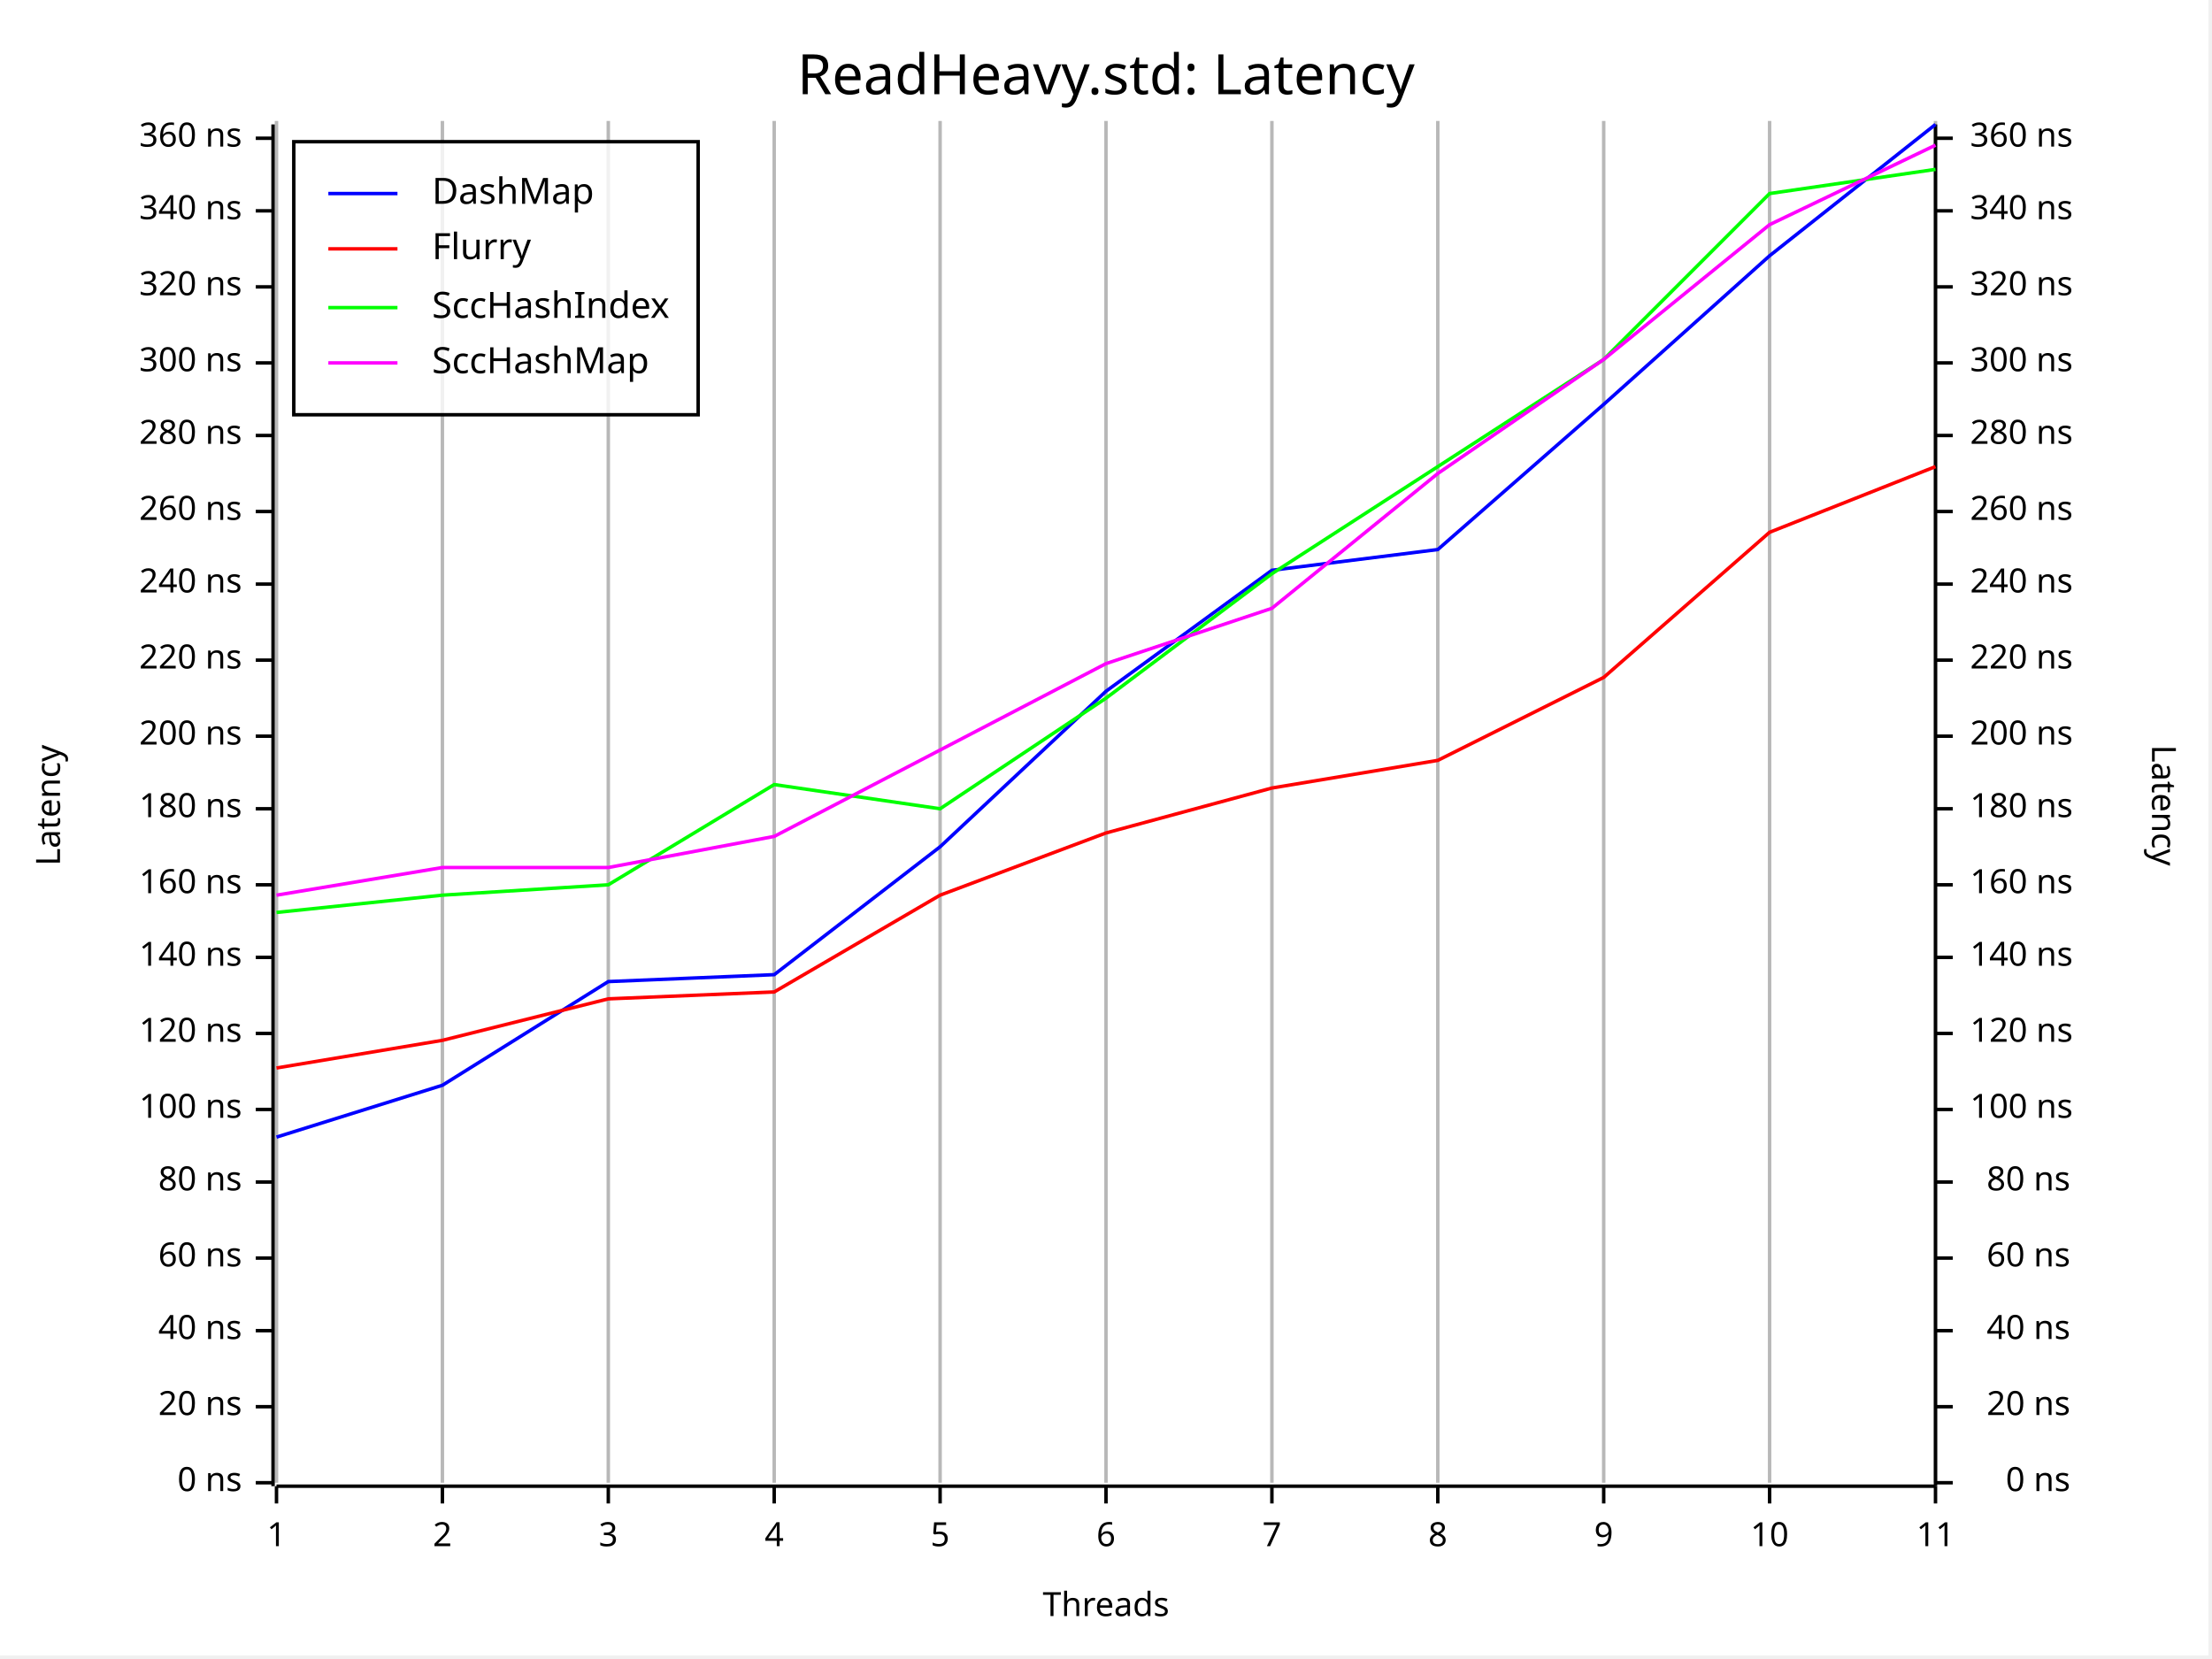
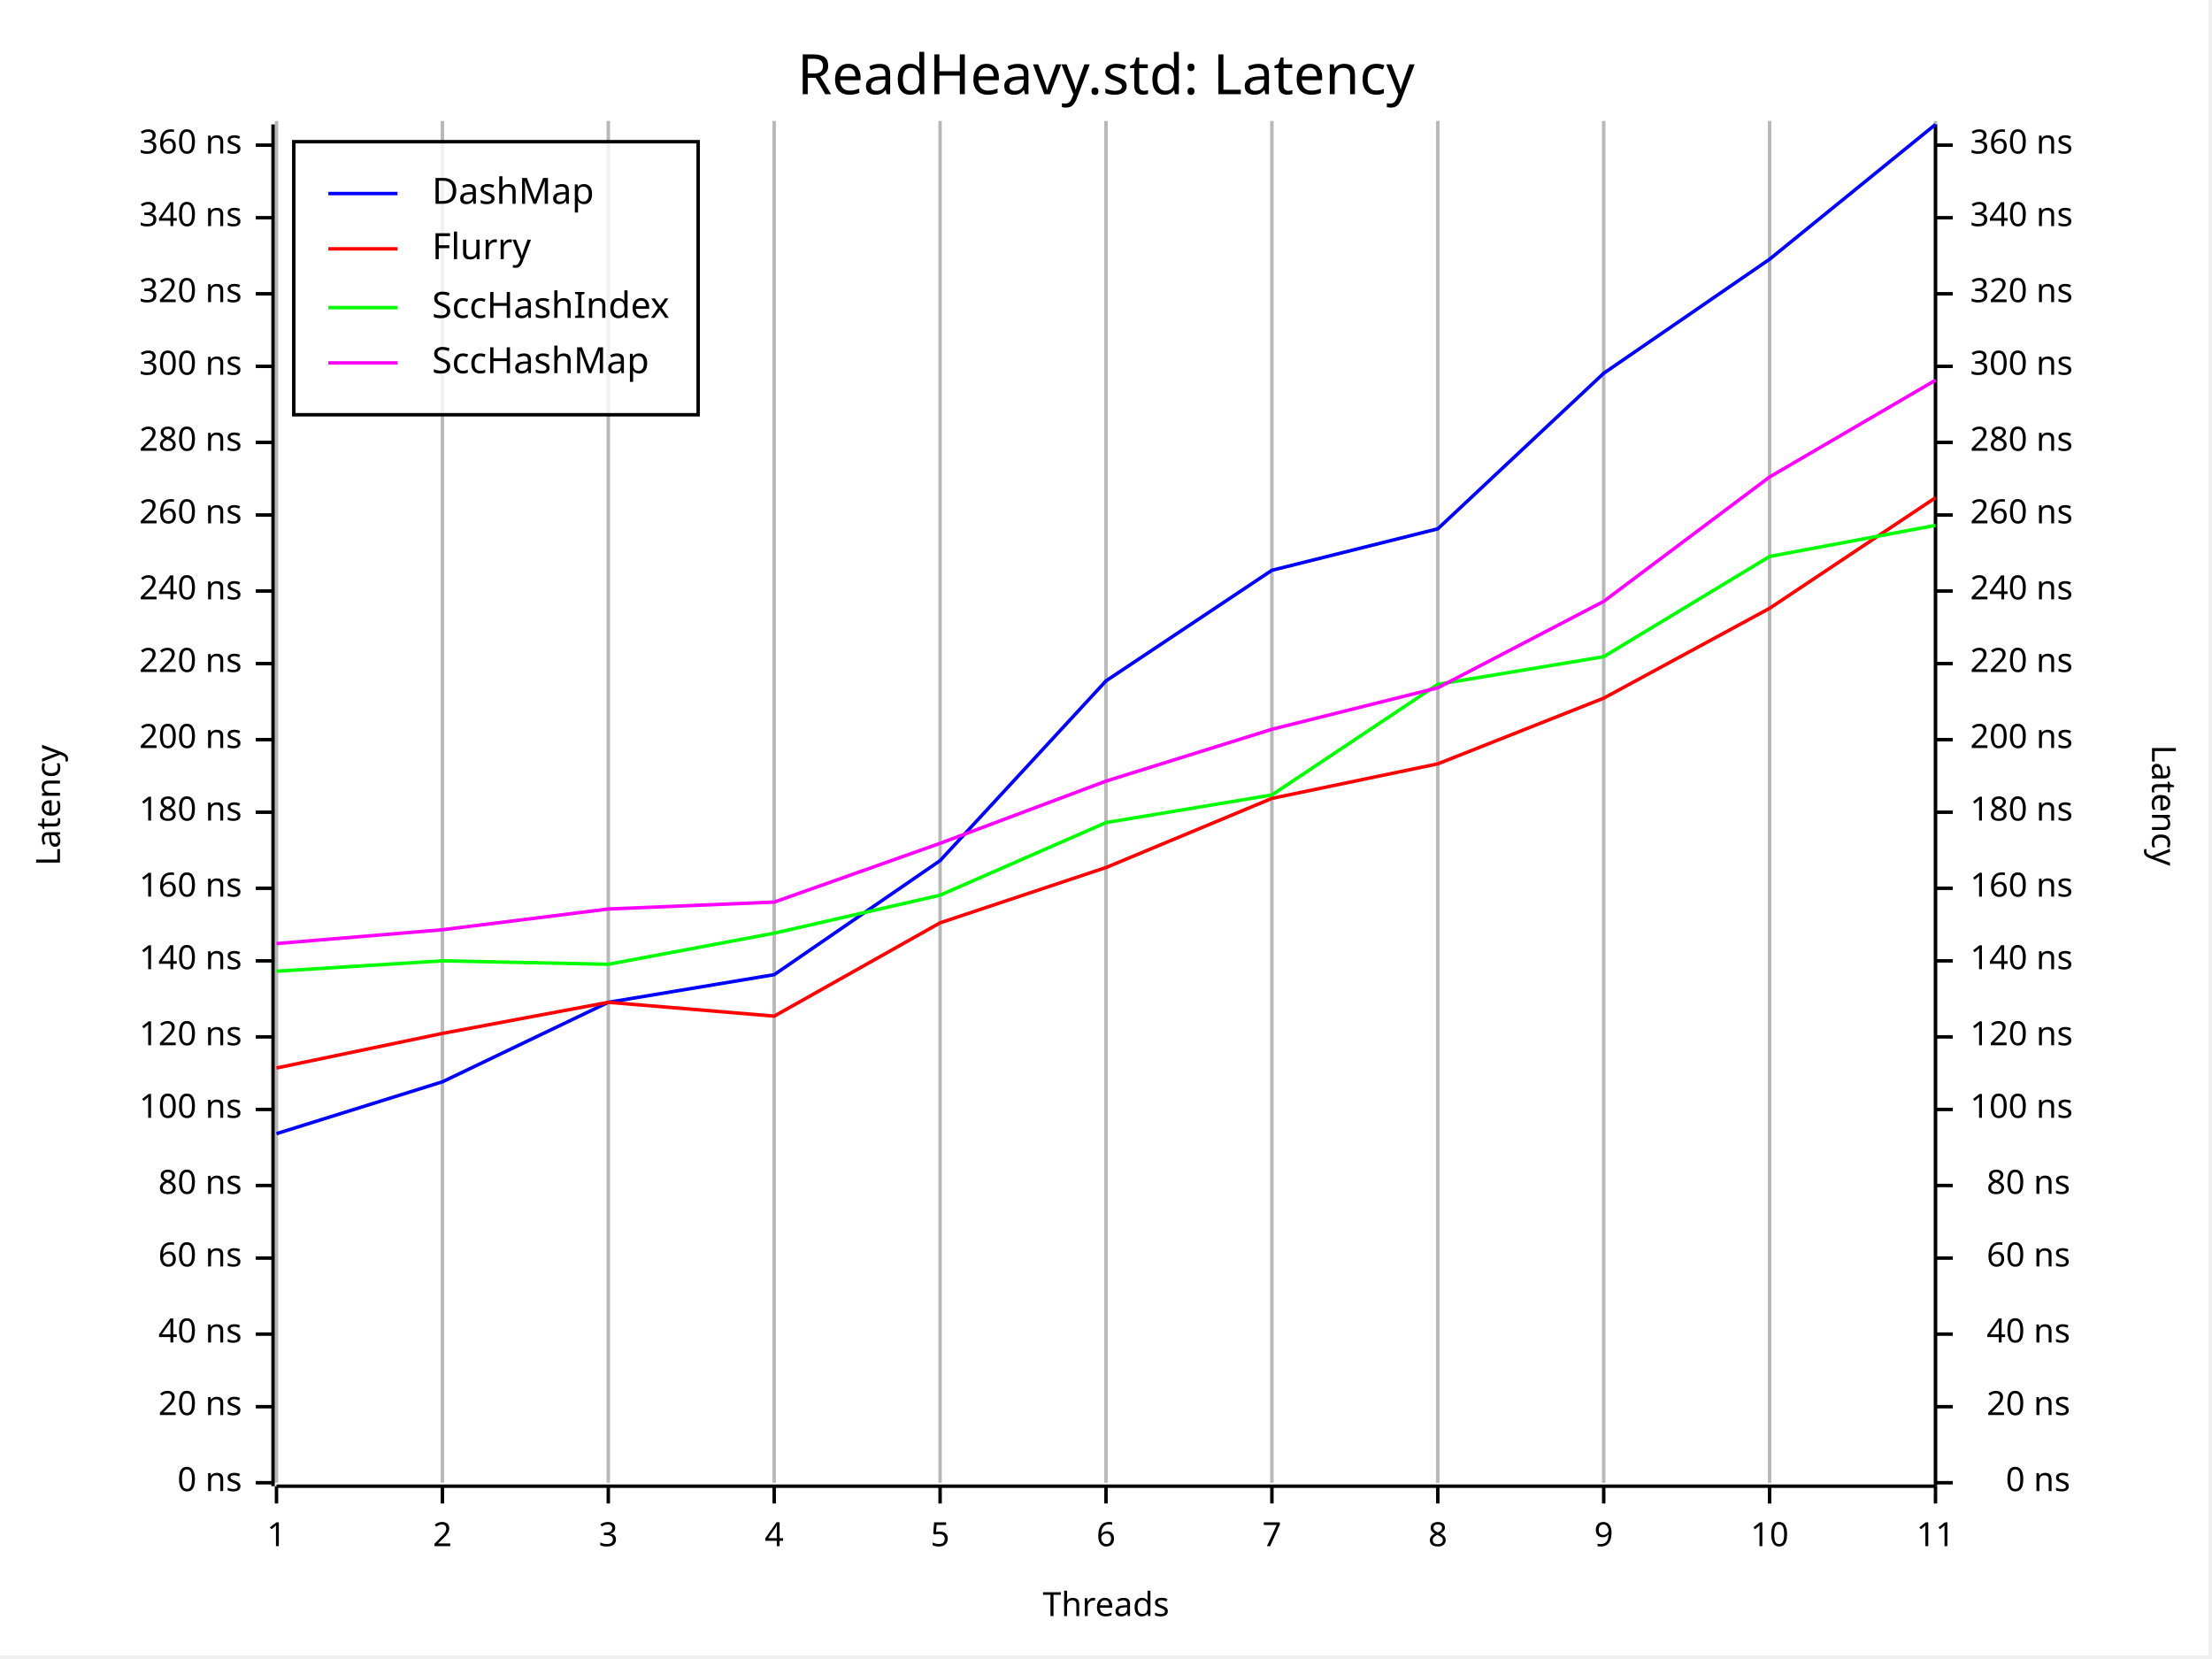
<svg xmlns="http://www.w3.org/2000/svg" width="640" height="480" viewBox="0 0 640 480">
  <rect x="0" y="0" width="639" height="479" opacity="1" fill="#FFFFFF" stroke="none" />
  <text x="320" y="15" dy="0.76em" text-anchor="middle" font-family="Fira Code" font-size="16.129" opacity="1" fill="#000000">
ReadHeavy.std: Latency
</text>
  <line opacity="0.1" stroke="#000000" stroke-width="1" x1="80" y1="429" x2="80" y2="35" />
  <line opacity="0.1" stroke="#000000" stroke-width="1" x1="128" y1="429" x2="128" y2="35" />
  <line opacity="0.1" stroke="#000000" stroke-width="1" x1="176" y1="429" x2="176" y2="35" />
  <line opacity="0.1" stroke="#000000" stroke-width="1" x1="224" y1="429" x2="224" y2="35" />
  <line opacity="0.1" stroke="#000000" stroke-width="1" x1="272" y1="429" x2="272" y2="35" />
  <line opacity="0.1" stroke="#000000" stroke-width="1" x1="320" y1="429" x2="320" y2="35" />
  <line opacity="0.1" stroke="#000000" stroke-width="1" x1="368" y1="429" x2="368" y2="35" />
  <line opacity="0.1" stroke="#000000" stroke-width="1" x1="416" y1="429" x2="416" y2="35" />
  <line opacity="0.1" stroke="#000000" stroke-width="1" x1="464" y1="429" x2="464" y2="35" />
  <line opacity="0.1" stroke="#000000" stroke-width="1" x1="512" y1="429" x2="512" y2="35" />
  <line opacity="0.1" stroke="#000000" stroke-width="1" x1="560" y1="429" x2="560" y2="35" />
  <text x="10" y="233" dy="0.76em" text-anchor="middle" font-family="sans-serif" font-size="9.677" opacity="1" fill="#000000" transform="rotate(270, 10, 233)">
Latency
</text>
  <text x="320" y="470" dy="-0.5ex" text-anchor="middle" font-family="sans-serif" font-size="9.677" opacity="1" fill="#000000">
Threads
</text>
  <text x="630" y="233" dy="0.76em" text-anchor="middle" font-family="sans-serif" font-size="9.677" opacity="1" fill="#000000" transform="rotate(90, 630, 233)">
Latency
</text>
  <line opacity="0.2" stroke="#000000" stroke-width="1" x1="80" y1="429" x2="80" y2="35" />
  <line opacity="0.2" stroke="#000000" stroke-width="1" x1="128" y1="429" x2="128" y2="35" />
  <line opacity="0.2" stroke="#000000" stroke-width="1" x1="176" y1="429" x2="176" y2="35" />
  <line opacity="0.2" stroke="#000000" stroke-width="1" x1="224" y1="429" x2="224" y2="35" />
  <line opacity="0.2" stroke="#000000" stroke-width="1" x1="272" y1="429" x2="272" y2="35" />
  <line opacity="0.2" stroke="#000000" stroke-width="1" x1="320" y1="429" x2="320" y2="35" />
  <line opacity="0.2" stroke="#000000" stroke-width="1" x1="368" y1="429" x2="368" y2="35" />
  <line opacity="0.2" stroke="#000000" stroke-width="1" x1="416" y1="429" x2="416" y2="35" />
  <line opacity="0.2" stroke="#000000" stroke-width="1" x1="464" y1="429" x2="464" y2="35" />
  <line opacity="0.2" stroke="#000000" stroke-width="1" x1="512" y1="429" x2="512" y2="35" />
  <line opacity="0.2" stroke="#000000" stroke-width="1" x1="560" y1="429" x2="560" y2="35" />
  <polyline fill="none" opacity="1" stroke="#000000" stroke-width="1" points="79,36 79,430 " />
  <text x="70" y="429" dy="0.5ex" text-anchor="end" font-family="sans-serif" font-size="9.677" opacity="1" fill="#000000">
0 ns
</text>
  <polyline fill="none" opacity="1" stroke="#000000" stroke-width="1" points="74,429 79,429 " />
  <text x="70" y="407" dy="0.5ex" text-anchor="end" font-family="sans-serif" font-size="9.677" opacity="1" fill="#000000">
20 ns
</text>
  <polyline fill="none" opacity="1" stroke="#000000" stroke-width="1" points="74,407 79,407 " />
-   <text x="70" y="385" dy="0.5ex" text-anchor="end" font-family="sans-serif" font-size="9.677" opacity="1" fill="#000000">
+   <text x="70" y="386" dy="0.5ex" text-anchor="end" font-family="sans-serif" font-size="9.677" opacity="1" fill="#000000">
40 ns
</text>
-   <polyline fill="none" opacity="1" stroke="#000000" stroke-width="1" points="74,385 79,385 " />
+   <polyline fill="none" opacity="1" stroke="#000000" stroke-width="1" points="74,386 79,386 " />
  <text x="70" y="364" dy="0.5ex" text-anchor="end" font-family="sans-serif" font-size="9.677" opacity="1" fill="#000000">
60 ns
</text>
  <polyline fill="none" opacity="1" stroke="#000000" stroke-width="1" points="74,364 79,364 " />
-   <text x="70" y="342" dy="0.5ex" text-anchor="end" font-family="sans-serif" font-size="9.677" opacity="1" fill="#000000">
+   <text x="70" y="343" dy="0.5ex" text-anchor="end" font-family="sans-serif" font-size="9.677" opacity="1" fill="#000000">
80 ns
</text>
-   <polyline fill="none" opacity="1" stroke="#000000" stroke-width="1" points="74,342 79,342 " />
+   <polyline fill="none" opacity="1" stroke="#000000" stroke-width="1" points="74,343 79,343 " />
  <text x="70" y="321" dy="0.5ex" text-anchor="end" font-family="sans-serif" font-size="9.677" opacity="1" fill="#000000">
100 ns
</text>
  <polyline fill="none" opacity="1" stroke="#000000" stroke-width="1" points="74,321 79,321 " />
-   <text x="70" y="299" dy="0.5ex" text-anchor="end" font-family="sans-serif" font-size="9.677" opacity="1" fill="#000000">
+   <text x="70" y="300" dy="0.5ex" text-anchor="end" font-family="sans-serif" font-size="9.677" opacity="1" fill="#000000">
120 ns
</text>
-   <polyline fill="none" opacity="1" stroke="#000000" stroke-width="1" points="74,299 79,299 " />
-   <text x="70" y="277" dy="0.5ex" text-anchor="end" font-family="sans-serif" font-size="9.677" opacity="1" fill="#000000">
+   <polyline fill="none" opacity="1" stroke="#000000" stroke-width="1" points="74,300 79,300 " />
+   <text x="70" y="278" dy="0.5ex" text-anchor="end" font-family="sans-serif" font-size="9.677" opacity="1" fill="#000000">
140 ns
</text>
-   <polyline fill="none" opacity="1" stroke="#000000" stroke-width="1" points="74,277 79,277 " />
-   <text x="70" y="256" dy="0.5ex" text-anchor="end" font-family="sans-serif" font-size="9.677" opacity="1" fill="#000000">
+   <polyline fill="none" opacity="1" stroke="#000000" stroke-width="1" points="74,278 79,278 " />
+   <text x="70" y="257" dy="0.5ex" text-anchor="end" font-family="sans-serif" font-size="9.677" opacity="1" fill="#000000">
160 ns
</text>
-   <polyline fill="none" opacity="1" stroke="#000000" stroke-width="1" points="74,256 79,256 " />
-   <text x="70" y="234" dy="0.5ex" text-anchor="end" font-family="sans-serif" font-size="9.677" opacity="1" fill="#000000">
+   <polyline fill="none" opacity="1" stroke="#000000" stroke-width="1" points="74,257 79,257 " />
+   <text x="70" y="235" dy="0.5ex" text-anchor="end" font-family="sans-serif" font-size="9.677" opacity="1" fill="#000000">
180 ns
</text>
-   <polyline fill="none" opacity="1" stroke="#000000" stroke-width="1" points="74,234 79,234 " />
-   <text x="70" y="213" dy="0.5ex" text-anchor="end" font-family="sans-serif" font-size="9.677" opacity="1" fill="#000000">
+   <polyline fill="none" opacity="1" stroke="#000000" stroke-width="1" points="74,235 79,235 " />
+   <text x="70" y="214" dy="0.5ex" text-anchor="end" font-family="sans-serif" font-size="9.677" opacity="1" fill="#000000">
200 ns
</text>
-   <polyline fill="none" opacity="1" stroke="#000000" stroke-width="1" points="74,213 79,213 " />
-   <text x="70" y="191" dy="0.5ex" text-anchor="end" font-family="sans-serif" font-size="9.677" opacity="1" fill="#000000">
+   <polyline fill="none" opacity="1" stroke="#000000" stroke-width="1" points="74,214 79,214 " />
+   <text x="70" y="192" dy="0.5ex" text-anchor="end" font-family="sans-serif" font-size="9.677" opacity="1" fill="#000000">
220 ns
</text>
-   <polyline fill="none" opacity="1" stroke="#000000" stroke-width="1" points="74,191 79,191 " />
-   <text x="70" y="169" dy="0.5ex" text-anchor="end" font-family="sans-serif" font-size="9.677" opacity="1" fill="#000000">
+   <polyline fill="none" opacity="1" stroke="#000000" stroke-width="1" points="74,192 79,192 " />
+   <text x="70" y="171" dy="0.5ex" text-anchor="end" font-family="sans-serif" font-size="9.677" opacity="1" fill="#000000">
240 ns
</text>
-   <polyline fill="none" opacity="1" stroke="#000000" stroke-width="1" points="74,169 79,169 " />
-   <text x="70" y="148" dy="0.5ex" text-anchor="end" font-family="sans-serif" font-size="9.677" opacity="1" fill="#000000">
+   <polyline fill="none" opacity="1" stroke="#000000" stroke-width="1" points="74,171 79,171 " />
+   <text x="70" y="149" dy="0.5ex" text-anchor="end" font-family="sans-serif" font-size="9.677" opacity="1" fill="#000000">
260 ns
</text>
-   <polyline fill="none" opacity="1" stroke="#000000" stroke-width="1" points="74,148 79,148 " />
-   <text x="70" y="126" dy="0.5ex" text-anchor="end" font-family="sans-serif" font-size="9.677" opacity="1" fill="#000000">
+   <polyline fill="none" opacity="1" stroke="#000000" stroke-width="1" points="74,149 79,149 " />
+   <text x="70" y="128" dy="0.5ex" text-anchor="end" font-family="sans-serif" font-size="9.677" opacity="1" fill="#000000">
280 ns
</text>
-   <polyline fill="none" opacity="1" stroke="#000000" stroke-width="1" points="74,126 79,126 " />
-   <text x="70" y="105" dy="0.5ex" text-anchor="end" font-family="sans-serif" font-size="9.677" opacity="1" fill="#000000">
+   <polyline fill="none" opacity="1" stroke="#000000" stroke-width="1" points="74,128 79,128 " />
+   <text x="70" y="106" dy="0.5ex" text-anchor="end" font-family="sans-serif" font-size="9.677" opacity="1" fill="#000000">
300 ns
</text>
-   <polyline fill="none" opacity="1" stroke="#000000" stroke-width="1" points="74,105 79,105 " />
-   <text x="70" y="83" dy="0.5ex" text-anchor="end" font-family="sans-serif" font-size="9.677" opacity="1" fill="#000000">
+   <polyline fill="none" opacity="1" stroke="#000000" stroke-width="1" points="74,106 79,106 " />
+   <text x="70" y="85" dy="0.5ex" text-anchor="end" font-family="sans-serif" font-size="9.677" opacity="1" fill="#000000">
320 ns
</text>
-   <polyline fill="none" opacity="1" stroke="#000000" stroke-width="1" points="74,83 79,83 " />
-   <text x="70" y="61" dy="0.5ex" text-anchor="end" font-family="sans-serif" font-size="9.677" opacity="1" fill="#000000">
+   <polyline fill="none" opacity="1" stroke="#000000" stroke-width="1" points="74,85 79,85 " />
+   <text x="70" y="63" dy="0.5ex" text-anchor="end" font-family="sans-serif" font-size="9.677" opacity="1" fill="#000000">
340 ns
</text>
-   <polyline fill="none" opacity="1" stroke="#000000" stroke-width="1" points="74,61 79,61 " />
-   <text x="70" y="40" dy="0.5ex" text-anchor="end" font-family="sans-serif" font-size="9.677" opacity="1" fill="#000000">
+   <polyline fill="none" opacity="1" stroke="#000000" stroke-width="1" points="74,63 79,63 " />
+   <text x="70" y="42" dy="0.5ex" text-anchor="end" font-family="sans-serif" font-size="9.677" opacity="1" fill="#000000">
360 ns
</text>
-   <polyline fill="none" opacity="1" stroke="#000000" stroke-width="1" points="74,40 79,40 " />
+   <polyline fill="none" opacity="1" stroke="#000000" stroke-width="1" points="74,42 79,42 " />
  <polyline fill="none" opacity="1" stroke="#000000" stroke-width="1" points="80,430 560,430 " />
  <text x="80" y="440" dy="0.76em" text-anchor="middle" font-family="sans-serif" font-size="9.677" opacity="1" fill="#000000">
1
</text>
  <polyline fill="none" opacity="1" stroke="#000000" stroke-width="1" points="80,430 80,435 " />
  <text x="128" y="440" dy="0.76em" text-anchor="middle" font-family="sans-serif" font-size="9.677" opacity="1" fill="#000000">
2
</text>
  <polyline fill="none" opacity="1" stroke="#000000" stroke-width="1" points="128,430 128,435 " />
  <text x="176" y="440" dy="0.76em" text-anchor="middle" font-family="sans-serif" font-size="9.677" opacity="1" fill="#000000">
3
</text>
  <polyline fill="none" opacity="1" stroke="#000000" stroke-width="1" points="176,430 176,435 " />
  <text x="224" y="440" dy="0.76em" text-anchor="middle" font-family="sans-serif" font-size="9.677" opacity="1" fill="#000000">
4
</text>
  <polyline fill="none" opacity="1" stroke="#000000" stroke-width="1" points="224,430 224,435 " />
  <text x="272" y="440" dy="0.76em" text-anchor="middle" font-family="sans-serif" font-size="9.677" opacity="1" fill="#000000">
5
</text>
  <polyline fill="none" opacity="1" stroke="#000000" stroke-width="1" points="272,430 272,435 " />
  <text x="320" y="440" dy="0.76em" text-anchor="middle" font-family="sans-serif" font-size="9.677" opacity="1" fill="#000000">
6
</text>
  <polyline fill="none" opacity="1" stroke="#000000" stroke-width="1" points="320,430 320,435 " />
  <text x="368" y="440" dy="0.76em" text-anchor="middle" font-family="sans-serif" font-size="9.677" opacity="1" fill="#000000">
7
</text>
  <polyline fill="none" opacity="1" stroke="#000000" stroke-width="1" points="368,430 368,435 " />
  <text x="416" y="440" dy="0.76em" text-anchor="middle" font-family="sans-serif" font-size="9.677" opacity="1" fill="#000000">
8
</text>
  <polyline fill="none" opacity="1" stroke="#000000" stroke-width="1" points="416,430 416,435 " />
  <text x="464" y="440" dy="0.76em" text-anchor="middle" font-family="sans-serif" font-size="9.677" opacity="1" fill="#000000">
9
</text>
  <polyline fill="none" opacity="1" stroke="#000000" stroke-width="1" points="464,430 464,435 " />
  <text x="512" y="440" dy="0.76em" text-anchor="middle" font-family="sans-serif" font-size="9.677" opacity="1" fill="#000000">
10
</text>
  <polyline fill="none" opacity="1" stroke="#000000" stroke-width="1" points="512,430 512,435 " />
  <text x="560" y="440" dy="0.76em" text-anchor="middle" font-family="sans-serif" font-size="9.677" opacity="1" fill="#000000">
11
</text>
  <polyline fill="none" opacity="1" stroke="#000000" stroke-width="1" points="560,430 560,435 " />
  <polyline fill="none" opacity="1" stroke="#000000" stroke-width="1" points="560,36 560,430 " />
  <text x="599" y="429" dy="0.5ex" text-anchor="end" font-family="sans-serif" font-size="9.677" opacity="1" fill="#000000">
0 ns
</text>
  <polyline fill="none" opacity="1" stroke="#000000" stroke-width="1" points="560,429 565,429 " />
  <text x="599" y="407" dy="0.5ex" text-anchor="end" font-family="sans-serif" font-size="9.677" opacity="1" fill="#000000">
20 ns
</text>
  <polyline fill="none" opacity="1" stroke="#000000" stroke-width="1" points="560,407 565,407 " />
-   <text x="599" y="385" dy="0.5ex" text-anchor="end" font-family="sans-serif" font-size="9.677" opacity="1" fill="#000000">
+   <text x="599" y="386" dy="0.5ex" text-anchor="end" font-family="sans-serif" font-size="9.677" opacity="1" fill="#000000">
40 ns
</text>
-   <polyline fill="none" opacity="1" stroke="#000000" stroke-width="1" points="560,385 565,385 " />
+   <polyline fill="none" opacity="1" stroke="#000000" stroke-width="1" points="560,386 565,386 " />
  <text x="599" y="364" dy="0.5ex" text-anchor="end" font-family="sans-serif" font-size="9.677" opacity="1" fill="#000000">
60 ns
</text>
  <polyline fill="none" opacity="1" stroke="#000000" stroke-width="1" points="560,364 565,364 " />
-   <text x="599" y="342" dy="0.5ex" text-anchor="end" font-family="sans-serif" font-size="9.677" opacity="1" fill="#000000">
+   <text x="599" y="343" dy="0.5ex" text-anchor="end" font-family="sans-serif" font-size="9.677" opacity="1" fill="#000000">
80 ns
</text>
-   <polyline fill="none" opacity="1" stroke="#000000" stroke-width="1" points="560,342 565,342 " />
+   <polyline fill="none" opacity="1" stroke="#000000" stroke-width="1" points="560,343 565,343 " />
  <text x="570" y="321" dy="0.5ex" text-anchor="start" font-family="sans-serif" font-size="9.677" opacity="1" fill="#000000">
100 ns
</text>
  <polyline fill="none" opacity="1" stroke="#000000" stroke-width="1" points="560,321 565,321 " />
-   <text x="570" y="299" dy="0.5ex" text-anchor="start" font-family="sans-serif" font-size="9.677" opacity="1" fill="#000000">
+   <text x="570" y="300" dy="0.5ex" text-anchor="start" font-family="sans-serif" font-size="9.677" opacity="1" fill="#000000">
120 ns
</text>
-   <polyline fill="none" opacity="1" stroke="#000000" stroke-width="1" points="560,299 565,299 " />
-   <text x="570" y="277" dy="0.5ex" text-anchor="start" font-family="sans-serif" font-size="9.677" opacity="1" fill="#000000">
+   <polyline fill="none" opacity="1" stroke="#000000" stroke-width="1" points="560,300 565,300 " />
+   <text x="570" y="278" dy="0.5ex" text-anchor="start" font-family="sans-serif" font-size="9.677" opacity="1" fill="#000000">
140 ns
</text>
-   <polyline fill="none" opacity="1" stroke="#000000" stroke-width="1" points="560,277 565,277 " />
-   <text x="570" y="256" dy="0.5ex" text-anchor="start" font-family="sans-serif" font-size="9.677" opacity="1" fill="#000000">
+   <polyline fill="none" opacity="1" stroke="#000000" stroke-width="1" points="560,278 565,278 " />
+   <text x="570" y="257" dy="0.5ex" text-anchor="start" font-family="sans-serif" font-size="9.677" opacity="1" fill="#000000">
160 ns
</text>
-   <polyline fill="none" opacity="1" stroke="#000000" stroke-width="1" points="560,256 565,256 " />
-   <text x="570" y="234" dy="0.5ex" text-anchor="start" font-family="sans-serif" font-size="9.677" opacity="1" fill="#000000">
+   <polyline fill="none" opacity="1" stroke="#000000" stroke-width="1" points="560,257 565,257 " />
+   <text x="570" y="235" dy="0.5ex" text-anchor="start" font-family="sans-serif" font-size="9.677" opacity="1" fill="#000000">
180 ns
</text>
-   <polyline fill="none" opacity="1" stroke="#000000" stroke-width="1" points="560,234 565,234 " />
-   <text x="570" y="213" dy="0.5ex" text-anchor="start" font-family="sans-serif" font-size="9.677" opacity="1" fill="#000000">
+   <polyline fill="none" opacity="1" stroke="#000000" stroke-width="1" points="560,235 565,235 " />
+   <text x="570" y="214" dy="0.5ex" text-anchor="start" font-family="sans-serif" font-size="9.677" opacity="1" fill="#000000">
200 ns
</text>
-   <polyline fill="none" opacity="1" stroke="#000000" stroke-width="1" points="560,213 565,213 " />
-   <text x="570" y="191" dy="0.5ex" text-anchor="start" font-family="sans-serif" font-size="9.677" opacity="1" fill="#000000">
+   <polyline fill="none" opacity="1" stroke="#000000" stroke-width="1" points="560,214 565,214 " />
+   <text x="570" y="192" dy="0.5ex" text-anchor="start" font-family="sans-serif" font-size="9.677" opacity="1" fill="#000000">
220 ns
</text>
-   <polyline fill="none" opacity="1" stroke="#000000" stroke-width="1" points="560,191 565,191 " />
-   <text x="570" y="169" dy="0.5ex" text-anchor="start" font-family="sans-serif" font-size="9.677" opacity="1" fill="#000000">
+   <polyline fill="none" opacity="1" stroke="#000000" stroke-width="1" points="560,192 565,192 " />
+   <text x="570" y="171" dy="0.5ex" text-anchor="start" font-family="sans-serif" font-size="9.677" opacity="1" fill="#000000">
240 ns
</text>
-   <polyline fill="none" opacity="1" stroke="#000000" stroke-width="1" points="560,169 565,169 " />
-   <text x="570" y="148" dy="0.5ex" text-anchor="start" font-family="sans-serif" font-size="9.677" opacity="1" fill="#000000">
+   <polyline fill="none" opacity="1" stroke="#000000" stroke-width="1" points="560,171 565,171 " />
+   <text x="570" y="149" dy="0.5ex" text-anchor="start" font-family="sans-serif" font-size="9.677" opacity="1" fill="#000000">
260 ns
</text>
-   <polyline fill="none" opacity="1" stroke="#000000" stroke-width="1" points="560,148 565,148 " />
-   <text x="570" y="126" dy="0.5ex" text-anchor="start" font-family="sans-serif" font-size="9.677" opacity="1" fill="#000000">
+   <polyline fill="none" opacity="1" stroke="#000000" stroke-width="1" points="560,149 565,149 " />
+   <text x="570" y="128" dy="0.5ex" text-anchor="start" font-family="sans-serif" font-size="9.677" opacity="1" fill="#000000">
280 ns
</text>
-   <polyline fill="none" opacity="1" stroke="#000000" stroke-width="1" points="560,126 565,126 " />
-   <text x="570" y="105" dy="0.5ex" text-anchor="start" font-family="sans-serif" font-size="9.677" opacity="1" fill="#000000">
+   <polyline fill="none" opacity="1" stroke="#000000" stroke-width="1" points="560,128 565,128 " />
+   <text x="570" y="106" dy="0.5ex" text-anchor="start" font-family="sans-serif" font-size="9.677" opacity="1" fill="#000000">
300 ns
</text>
-   <polyline fill="none" opacity="1" stroke="#000000" stroke-width="1" points="560,105 565,105 " />
-   <text x="570" y="83" dy="0.5ex" text-anchor="start" font-family="sans-serif" font-size="9.677" opacity="1" fill="#000000">
+   <polyline fill="none" opacity="1" stroke="#000000" stroke-width="1" points="560,106 565,106 " />
+   <text x="570" y="85" dy="0.5ex" text-anchor="start" font-family="sans-serif" font-size="9.677" opacity="1" fill="#000000">
320 ns
</text>
-   <polyline fill="none" opacity="1" stroke="#000000" stroke-width="1" points="560,83 565,83 " />
-   <text x="570" y="61" dy="0.5ex" text-anchor="start" font-family="sans-serif" font-size="9.677" opacity="1" fill="#000000">
+   <polyline fill="none" opacity="1" stroke="#000000" stroke-width="1" points="560,85 565,85 " />
+   <text x="570" y="63" dy="0.5ex" text-anchor="start" font-family="sans-serif" font-size="9.677" opacity="1" fill="#000000">
340 ns
</text>
-   <polyline fill="none" opacity="1" stroke="#000000" stroke-width="1" points="560,61 565,61 " />
-   <text x="570" y="40" dy="0.5ex" text-anchor="start" font-family="sans-serif" font-size="9.677" opacity="1" fill="#000000">
+   <polyline fill="none" opacity="1" stroke="#000000" stroke-width="1" points="560,63 565,63 " />
+   <text x="570" y="42" dy="0.5ex" text-anchor="start" font-family="sans-serif" font-size="9.677" opacity="1" fill="#000000">
360 ns
</text>
-   <polyline fill="none" opacity="1" stroke="#000000" stroke-width="1" points="560,40 565,40 " />
-   <polyline fill="none" opacity="1" stroke="#0000FF" stroke-width="1" points="80,329 128,314 176,284 224,282 272,245 320,200 368,165 416,159 464,117 512,74 560,36 " />
-   <polyline fill="none" opacity="1" stroke="#FF0000" stroke-width="1" points="80,309 128,301 176,289 224,287 272,259 320,241 368,228 416,220 464,196 512,154 560,135 " />
-   <polyline fill="none" opacity="1" stroke="#00FF00" stroke-width="1" points="80,264 128,259 176,256 224,227 272,234 320,202 368,166 416,135 464,104 512,56 560,49 " />
-   <polyline fill="none" opacity="1" stroke="#FF00FF" stroke-width="1" points="80,259 128,251 176,251 224,242 272,217 320,192 368,176 416,137 464,104 512,65 560,42 " />
+   <polyline fill="none" opacity="1" stroke="#000000" stroke-width="1" points="560,42 565,42 " />
+   <polyline fill="none" opacity="1" stroke="#0000FF" stroke-width="1" points="80,328 128,313 176,290 224,282 272,249 320,197 368,165 416,153 464,108 512,75 560,36 " />
+   <polyline fill="none" opacity="1" stroke="#FF0000" stroke-width="1" points="80,309 128,299 176,290 224,294 272,267 320,251 368,231 416,221 464,202 512,176 560,144 " />
+   <polyline fill="none" opacity="1" stroke="#00FF00" stroke-width="1" points="80,281 128,278 176,279 224,270 272,259 320,238 368,230 416,198 464,190 512,161 560,152 " />
+   <polyline fill="none" opacity="1" stroke="#FF00FF" stroke-width="1" points="80,273 128,269 176,263 224,261 272,244 320,226 368,211 416,199 464,174 512,138 560,110 " />
  <rect x="85" y="41" width="117" height="79" opacity="0.8" fill="#FFFFFF" stroke="none" />
  <rect x="85" y="41" width="117" height="79" opacity="1" fill="none" stroke="#000000" />
  <text x="125" y="51" dy="0.76em" text-anchor="start" font-family="Fira Code" font-size="10.484" opacity="1" fill="#000000">
DashMap
</text>
  <text x="125" y="67" dy="0.76em" text-anchor="start" font-family="Fira Code" font-size="10.484" opacity="1" fill="#000000">
Flurry
</text>
  <text x="125" y="84" dy="0.76em" text-anchor="start" font-family="Fira Code" font-size="10.484" opacity="1" fill="#000000">
SccHashIndex
</text>
  <text x="125" y="100" dy="0.76em" text-anchor="start" font-family="Fira Code" font-size="10.484" opacity="1" fill="#000000">
SccHashMap
</text>
  <polyline fill="none" opacity="1" stroke="#0000FF" stroke-width="1" points="95,56 115,56 " />
  <polyline fill="none" opacity="1" stroke="#FF0000" stroke-width="1" points="95,72 115,72 " />
  <polyline fill="none" opacity="1" stroke="#00FF00" stroke-width="1" points="95,89 115,89 " />
  <polyline fill="none" opacity="1" stroke="#FF00FF" stroke-width="1" points="95,105 115,105 " />
</svg>
